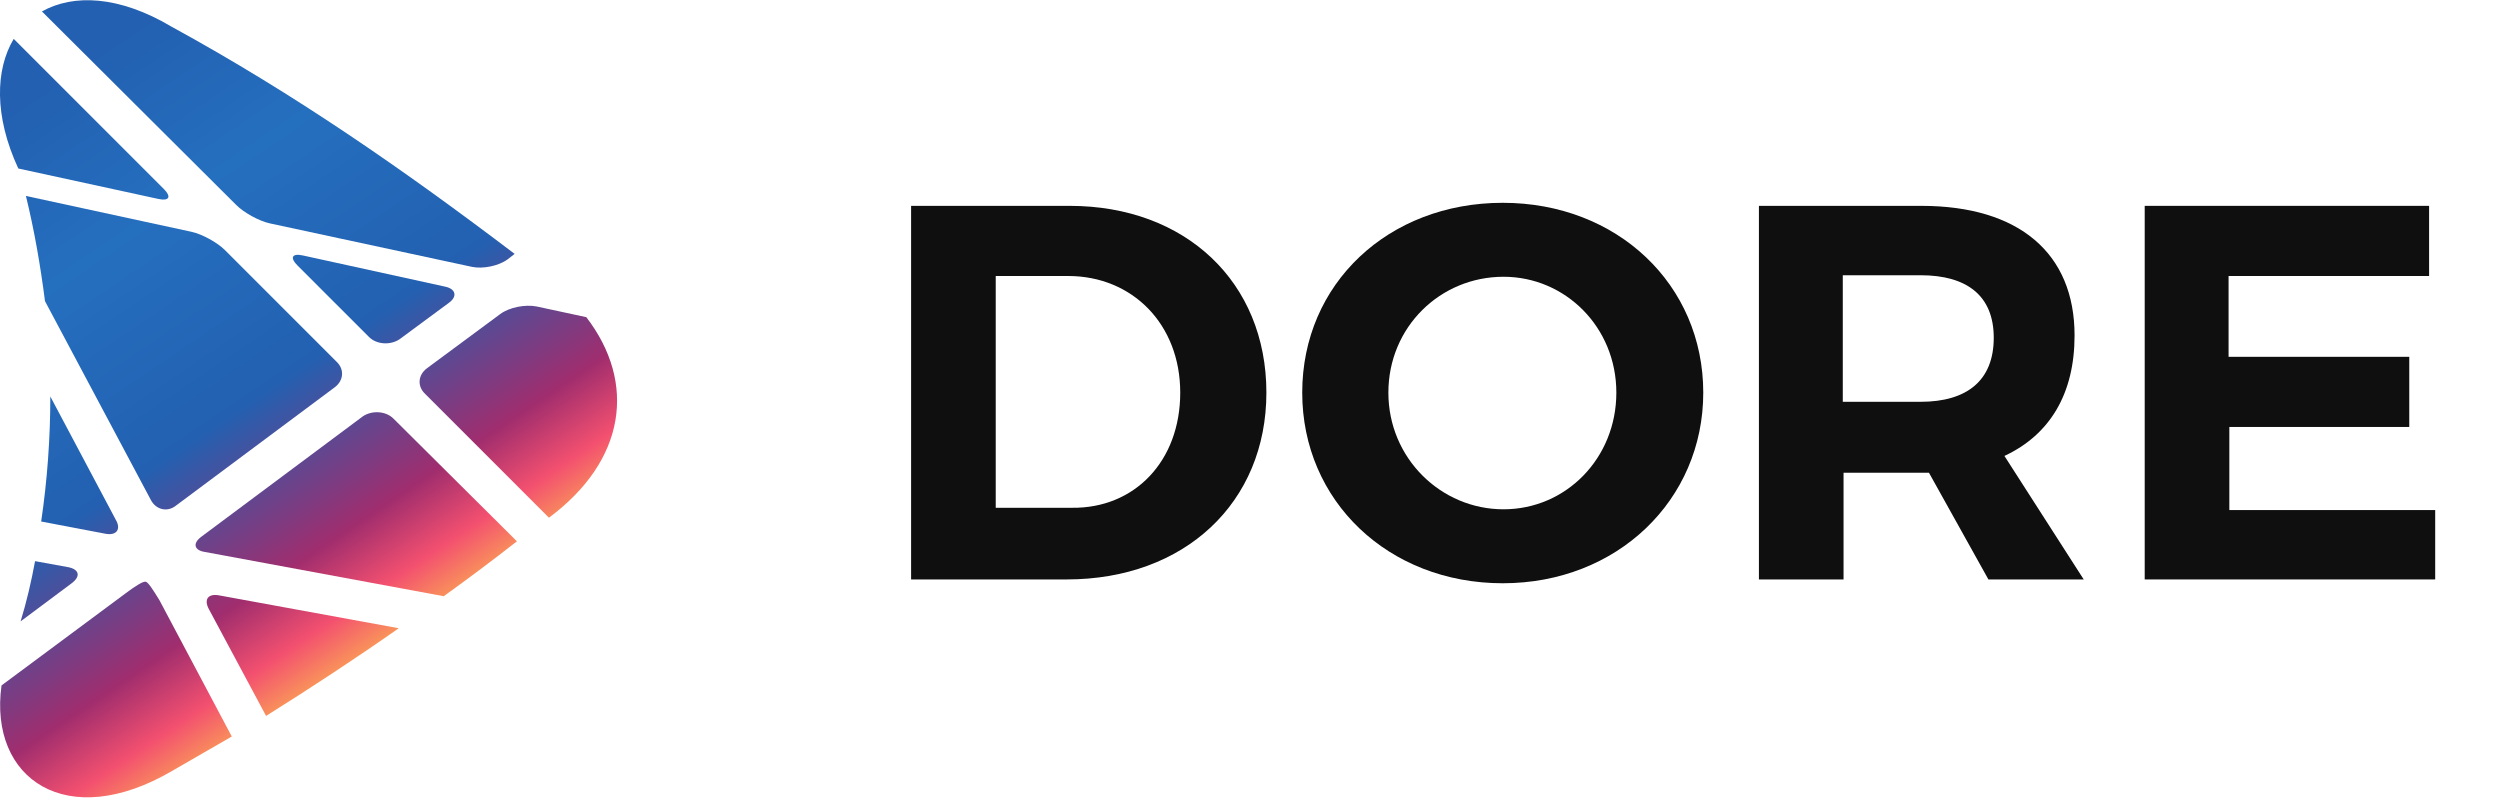
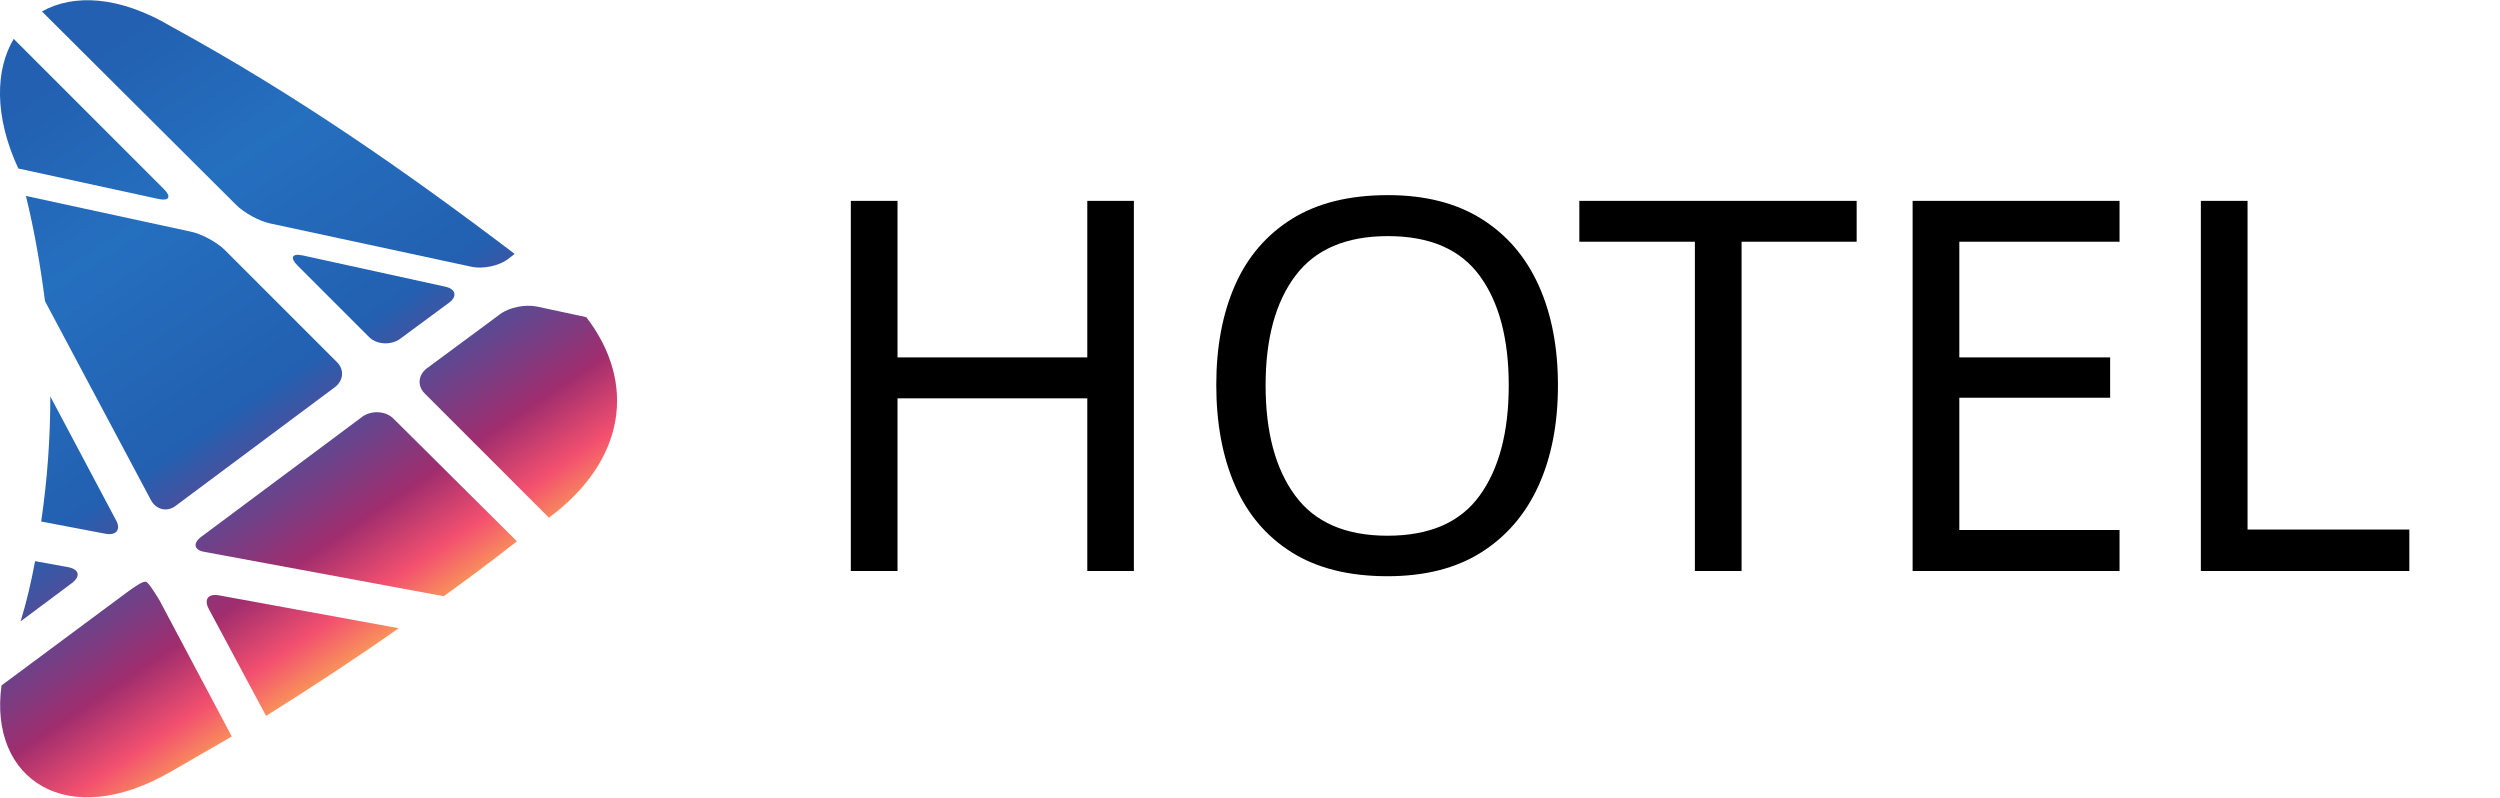
<svg xmlns="http://www.w3.org/2000/svg" version="1.1" id="Layer_1" x="0px" y="0px" viewBox="0 0 327.9 104.6" style="enable-background:new 0 0 327.9 104.6;" xml:space="preserve">
  <style type="text/css">
	.st0{fill:url(#SVGID_1_);}
	.st1{fill:url(#SVGID_2_);}
	.st2{fill:url(#SVGID_3_);}
	.st3{fill:url(#SVGID_4_);}
	.st4{fill:url(#SVGID_5_);}
	.st5{fill:url(#SVGID_6_);}
	.st6{fill:url(#SVGID_7_);}
	.st7{fill:url(#SVGID_8_);}
	.st8{fill:url(#SVGID_9_);}
	.st9{fill:url(#SVGID_10_);}
- 	.st10{fill:#0F0F0F;}
+ 	.st10{font-family:'ChelseaMarket-Regular';}
+ 	.st11{font-size:68px;}
</style>
  <g>
-     <linearGradient id="SVGID_1_" gradientUnits="userSpaceOnUse" x1="-3.744" y1="18.065" x2="45.304" y2="90.782">
+     <linearGradient id="SVGID_1_" gradientUnits="userSpaceOnUse" x1="-3.695" y1="85.857" x2="45.353" y2="13.141" gradientTransform="matrix(1 0 0 -1 0 103.8898)">
      <stop offset="0" style="stop-color:#2360B1" />
      <stop offset="0.25" style="stop-color:#256FBF" />
      <stop offset="0.559" style="stop-color:#2360B1" />
      <stop offset="0.8" style="stop-color:#A02D6E" />
      <stop offset="0.9" style="stop-color:#F3506F" />
      <stop offset="1" style="stop-color:#FCB450" />
    </linearGradient>
    <path class="st0" d="M27.4,79.9l7.5,14c5.9-3.7,11.7-7.5,17.4-11.5l-23.5-4.3C27.3,77.8,26.7,78.6,27.4,79.9z" />
-     <linearGradient id="SVGID_2_" gradientUnits="userSpaceOnUse" x1="-26.289" y1="33.272" x2="22.759" y2="105.988">
+     <linearGradient id="SVGID_2_" gradientUnits="userSpaceOnUse" x1="-26.282" y1="70.622" x2="22.766" y2="-2.094" gradientTransform="matrix(1 0 0 -1 0 103.8898)">
      <stop offset="0" style="stop-color:#2360B1" />
      <stop offset="0.25" style="stop-color:#256FBF" />
      <stop offset="0.559" style="stop-color:#2360B1" />
      <stop offset="0.8" style="stop-color:#A02D6E" />
      <stop offset="0.9" style="stop-color:#F3506F" />
      <stop offset="1" style="stop-color:#FCB450" />
    </linearGradient>
    <path class="st1" d="M19.1,76.3c-0.3-0.1-1.4,0.6-2.6,1.5L0.2,89.9c-1.7,12.3,8.6,19.3,22.4,11.2c2.6-1.5,5.2-3,7.8-4.5l-9.5-17.9   C20.1,77.4,19.4,76.3,19.1,76.3z" />
-     <linearGradient id="SVGID_3_" gradientUnits="userSpaceOnUse" x1="31.156" y1="-5.475" x2="80.204" y2="67.242">
+     <linearGradient id="SVGID_3_" gradientUnits="userSpaceOnUse" x1="31.167" y1="109.372" x2="80.215" y2="36.656" gradientTransform="matrix(1 0 0 -1 0 103.8898)">
      <stop offset="0" style="stop-color:#2360B1" />
      <stop offset="0.25" style="stop-color:#256FBF" />
      <stop offset="0.559" style="stop-color:#2360B1" />
      <stop offset="0.8" style="stop-color:#A02D6E" />
      <stop offset="0.9" style="stop-color:#F3506F" />
      <stop offset="1" style="stop-color:#FCB450" />
    </linearGradient>
-     <path class="st2" d="M65.6,41.2l-9.6,7.1c-1.2,0.9-1.3,2.4-0.2,3.4L72,67.9c10.1-7.5,11.5-17.7,4.9-26.3l-6.5-1.4   C68.9,39.9,66.8,40.3,65.6,41.2z" />
-     <linearGradient id="SVGID_4_" gradientUnits="userSpaceOnUse" x1="6.218" y1="11.346" x2="55.266" y2="84.062">
+     <path class="st2" d="M65.6,41.2L56,48.3c-1.2,0.9-1.3,2.4-0.2,3.4L72,67.9c10.1-7.5,11.5-17.7,4.9-26.3l-6.5-1.4   C68.9,39.9,66.8,40.3,65.6,41.2z" />
+     <linearGradient id="SVGID_4_" gradientUnits="userSpaceOnUse" x1="6.245" y1="92.562" x2="55.292" y2="19.845" gradientTransform="matrix(1 0 0 -1 0 103.8898)">
      <stop offset="0" style="stop-color:#2360B1" />
      <stop offset="0.25" style="stop-color:#256FBF" />
      <stop offset="0.559" style="stop-color:#2360B1" />
      <stop offset="0.8" style="stop-color:#A02D6E" />
      <stop offset="0.9" style="stop-color:#F3506F" />
      <stop offset="1" style="stop-color:#FCB450" />
    </linearGradient>
    <path class="st3" d="M51.6,54.9c-1-1-2.8-1.1-4-0.3L26.4,70.4c-1.2,0.9-0.9,1.8,0.5,2l31.3,5.8c3.2-2.3,6.4-4.7,9.6-7.2L51.6,54.9z   " />
-     <linearGradient id="SVGID_5_" gradientUnits="userSpaceOnUse" x1="24.063" y1="-0.691" x2="73.111" y2="72.026">
+     <linearGradient id="SVGID_5_" gradientUnits="userSpaceOnUse" x1="24.096" y1="104.603" x2="73.144" y2="31.887" gradientTransform="matrix(1 0 0 -1 0 103.8898)">
      <stop offset="0" style="stop-color:#2360B1" />
      <stop offset="0.25" style="stop-color:#256FBF" />
      <stop offset="0.559" style="stop-color:#2360B1" />
      <stop offset="0.8" style="stop-color:#A02D6E" />
      <stop offset="0.9" style="stop-color:#F3506F" />
      <stop offset="1" style="stop-color:#FCB450" />
    </linearGradient>
    <path class="st4" d="M58.4,37.6l-18.7-4.1c-1.4-0.3-1.7,0.3-0.7,1.3l9.4,9.4c1,1,2.8,1.1,4,0.3l6.5-4.8   C60,38.9,59.8,37.9,58.4,37.6z" />
-     <linearGradient id="SVGID_6_" gradientUnits="userSpaceOnUse" x1="4.578" y1="12.452" x2="53.626" y2="85.168">
+     <linearGradient id="SVGID_6_" gradientUnits="userSpaceOnUse" x1="4.574" y1="91.435" x2="53.621" y2="18.718" gradientTransform="matrix(1 0 0 -1 0 103.8898)">
      <stop offset="0" style="stop-color:#2360B1" />
      <stop offset="0.25" style="stop-color:#256FBF" />
      <stop offset="0.559" style="stop-color:#2360B1" />
      <stop offset="0.8" style="stop-color:#A02D6E" />
      <stop offset="0.9" style="stop-color:#F3506F" />
      <stop offset="1" style="stop-color:#FCB450" />
    </linearGradient>
    <path class="st5" d="M21.5,24.8L1.8,5.1c-2.4,4-2.6,10.1,0.6,17l18.4,4C22.2,26.4,22.5,25.8,21.5,24.8z" />
-     <linearGradient id="SVGID_7_" gradientUnits="userSpaceOnUse" x1="-16.565" y1="26.713" x2="32.483" y2="99.43">
+     <linearGradient id="SVGID_7_" gradientUnits="userSpaceOnUse" x1="-16.58" y1="77.166" x2="32.468" y2="4.45" gradientTransform="matrix(1 0 0 -1 0 103.8898)">
      <stop offset="0" style="stop-color:#2360B1" />
      <stop offset="0.25" style="stop-color:#256FBF" />
      <stop offset="0.559" style="stop-color:#2360B1" />
      <stop offset="0.8" style="stop-color:#A02D6E" />
      <stop offset="0.9" style="stop-color:#F3506F" />
      <stop offset="1" style="stop-color:#FCB450" />
    </linearGradient>
    <path class="st6" d="M15.2,68.2L6.6,52c0,5.5-0.4,11-1.2,16.4l8.4,1.6C15.3,70.3,15.9,69.4,15.2,68.2z" />
-     <linearGradient id="SVGID_8_" gradientUnits="userSpaceOnUse" x1="24.221" y1="-0.797" x2="73.268" y2="71.919">
+     <linearGradient id="SVGID_8_" gradientUnits="userSpaceOnUse" x1="24.224" y1="104.689" x2="73.272" y2="31.973" gradientTransform="matrix(1 0 0 -1 0 103.8898)">
      <stop offset="0" style="stop-color:#2360B1" />
      <stop offset="0.25" style="stop-color:#256FBF" />
      <stop offset="0.559" style="stop-color:#2360B1" />
      <stop offset="0.8" style="stop-color:#A02D6E" />
      <stop offset="0.9" style="stop-color:#F3506F" />
      <stop offset="1" style="stop-color:#FCB450" />
    </linearGradient>
-     <path class="st7" d="M35.4,29.3L61.9,35c1.4,0.3,3.5-0.1,4.7-1l0.9-0.7C53,22.3,38.6,12.3,22.5,3.5c-6.9-4.1-12.9-4.3-17-2L31,26.9   C32,27.9,34,29,35.4,29.3z" />
-     <linearGradient id="SVGID_9_" gradientUnits="userSpaceOnUse" x1="-24.666" y1="32.177" x2="24.382" y2="104.894">
+     <path class="st7" d="M35.4,29.3L61.9,35c1.4,0.3,3.5-0.1,4.7-1l0.9-0.7c-14.5-11-28.9-21-45-29.8c-6.9-4.1-12.9-4.3-17-2L31,26.9   C32,27.9,34,29,35.4,29.3z" />
+     <linearGradient id="SVGID_9_" gradientUnits="userSpaceOnUse" x1="-24.678" y1="71.704" x2="24.37" y2="-1.012" gradientTransform="matrix(1 0 0 -1 0 103.8898)">
      <stop offset="0" style="stop-color:#2360B1" />
      <stop offset="0.25" style="stop-color:#256FBF" />
      <stop offset="0.559" style="stop-color:#2360B1" />
      <stop offset="0.8" style="stop-color:#A02D6E" />
      <stop offset="0.9" style="stop-color:#F3506F" />
      <stop offset="1" style="stop-color:#FCB450" />
    </linearGradient>
    <path class="st8" d="M9,74.4l-4.4-0.8c-0.5,2.7-1.1,5.3-1.9,7.9l6.7-5C10.6,75.6,10.4,74.7,9,74.4z" />
-     <linearGradient id="SVGID_10_" gradientUnits="userSpaceOnUse" x1="2.979" y1="13.53" x2="52.027" y2="86.247">
+     <linearGradient id="SVGID_10_" gradientUnits="userSpaceOnUse" x1="2.996" y1="90.371" x2="52.044" y2="17.654" gradientTransform="matrix(1 0 0 -1 0 103.8898)">
      <stop offset="0" style="stop-color:#2360B1" />
      <stop offset="0.25" style="stop-color:#256FBF" />
      <stop offset="0.559" style="stop-color:#2360B1" />
      <stop offset="0.8" style="stop-color:#A02D6E" />
      <stop offset="0.9" style="stop-color:#F3506F" />
      <stop offset="1" style="stop-color:#FCB450" />
    </linearGradient>
    <path class="st9" d="M19.8,65.6c0.7,1.3,2.2,1.6,3.3,0.7l20.8-15.5c1.2-0.9,1.3-2.4,0.2-3.4L29.5,32.8c-1-1-3-2.1-4.4-2.4L3.4,25.7   c1.1,4.5,1.9,9.1,2.5,13.8L19.8,65.6z" />
  </g>
  <g>
-     <path class="st10" d="M166.1,51.5c0,14.4-10.7,24.5-26.2,24.5h-20.4V27h20.8C155.5,27,166.1,37,166.1,51.5z M154.8,51.5   c0-9-6.3-15.3-14.7-15.3h-9.5v30.4h10C148.8,66.7,154.8,60.5,154.8,51.5z" />
-     <path class="st10" d="M223.4,51.5c0,14.1-11.3,25-26.3,25s-26.3-10.8-26.3-25c0-14.3,11.3-24.9,26.3-24.9S223.4,37.3,223.4,51.5z    M182.1,51.5c0,8.6,6.9,15.3,15.1,15.3c8.2,0,14.8-6.7,14.8-15.3c0-8.6-6.7-15.2-14.8-15.2C188.9,36.3,182.1,42.9,182.1,51.5z" />
-     <path class="st10" d="M260.8,76L253,62h-1h-10.2v14h-11.1V27h21.3c12.8,0,20.1,6.2,20.1,17c0,7.6-3.2,13-9.2,15.8L273.3,76H260.8z    M241.7,52.7h10.2c6.1,0,9.6-2.8,9.6-8.4c0-5.5-3.5-8.2-9.6-8.2h-10.2V52.7z" />
-     <path class="st10" d="M318.6,27v9.2h-26.3v10.6H316v9.2h-23.6v10.9h27V76h-38.1V27H318.6z" />
+     <text transform="matrix(1 0 0 1 105 74.8898)" class="st10 st11">HOTEL</text>
  </g>
</svg>
